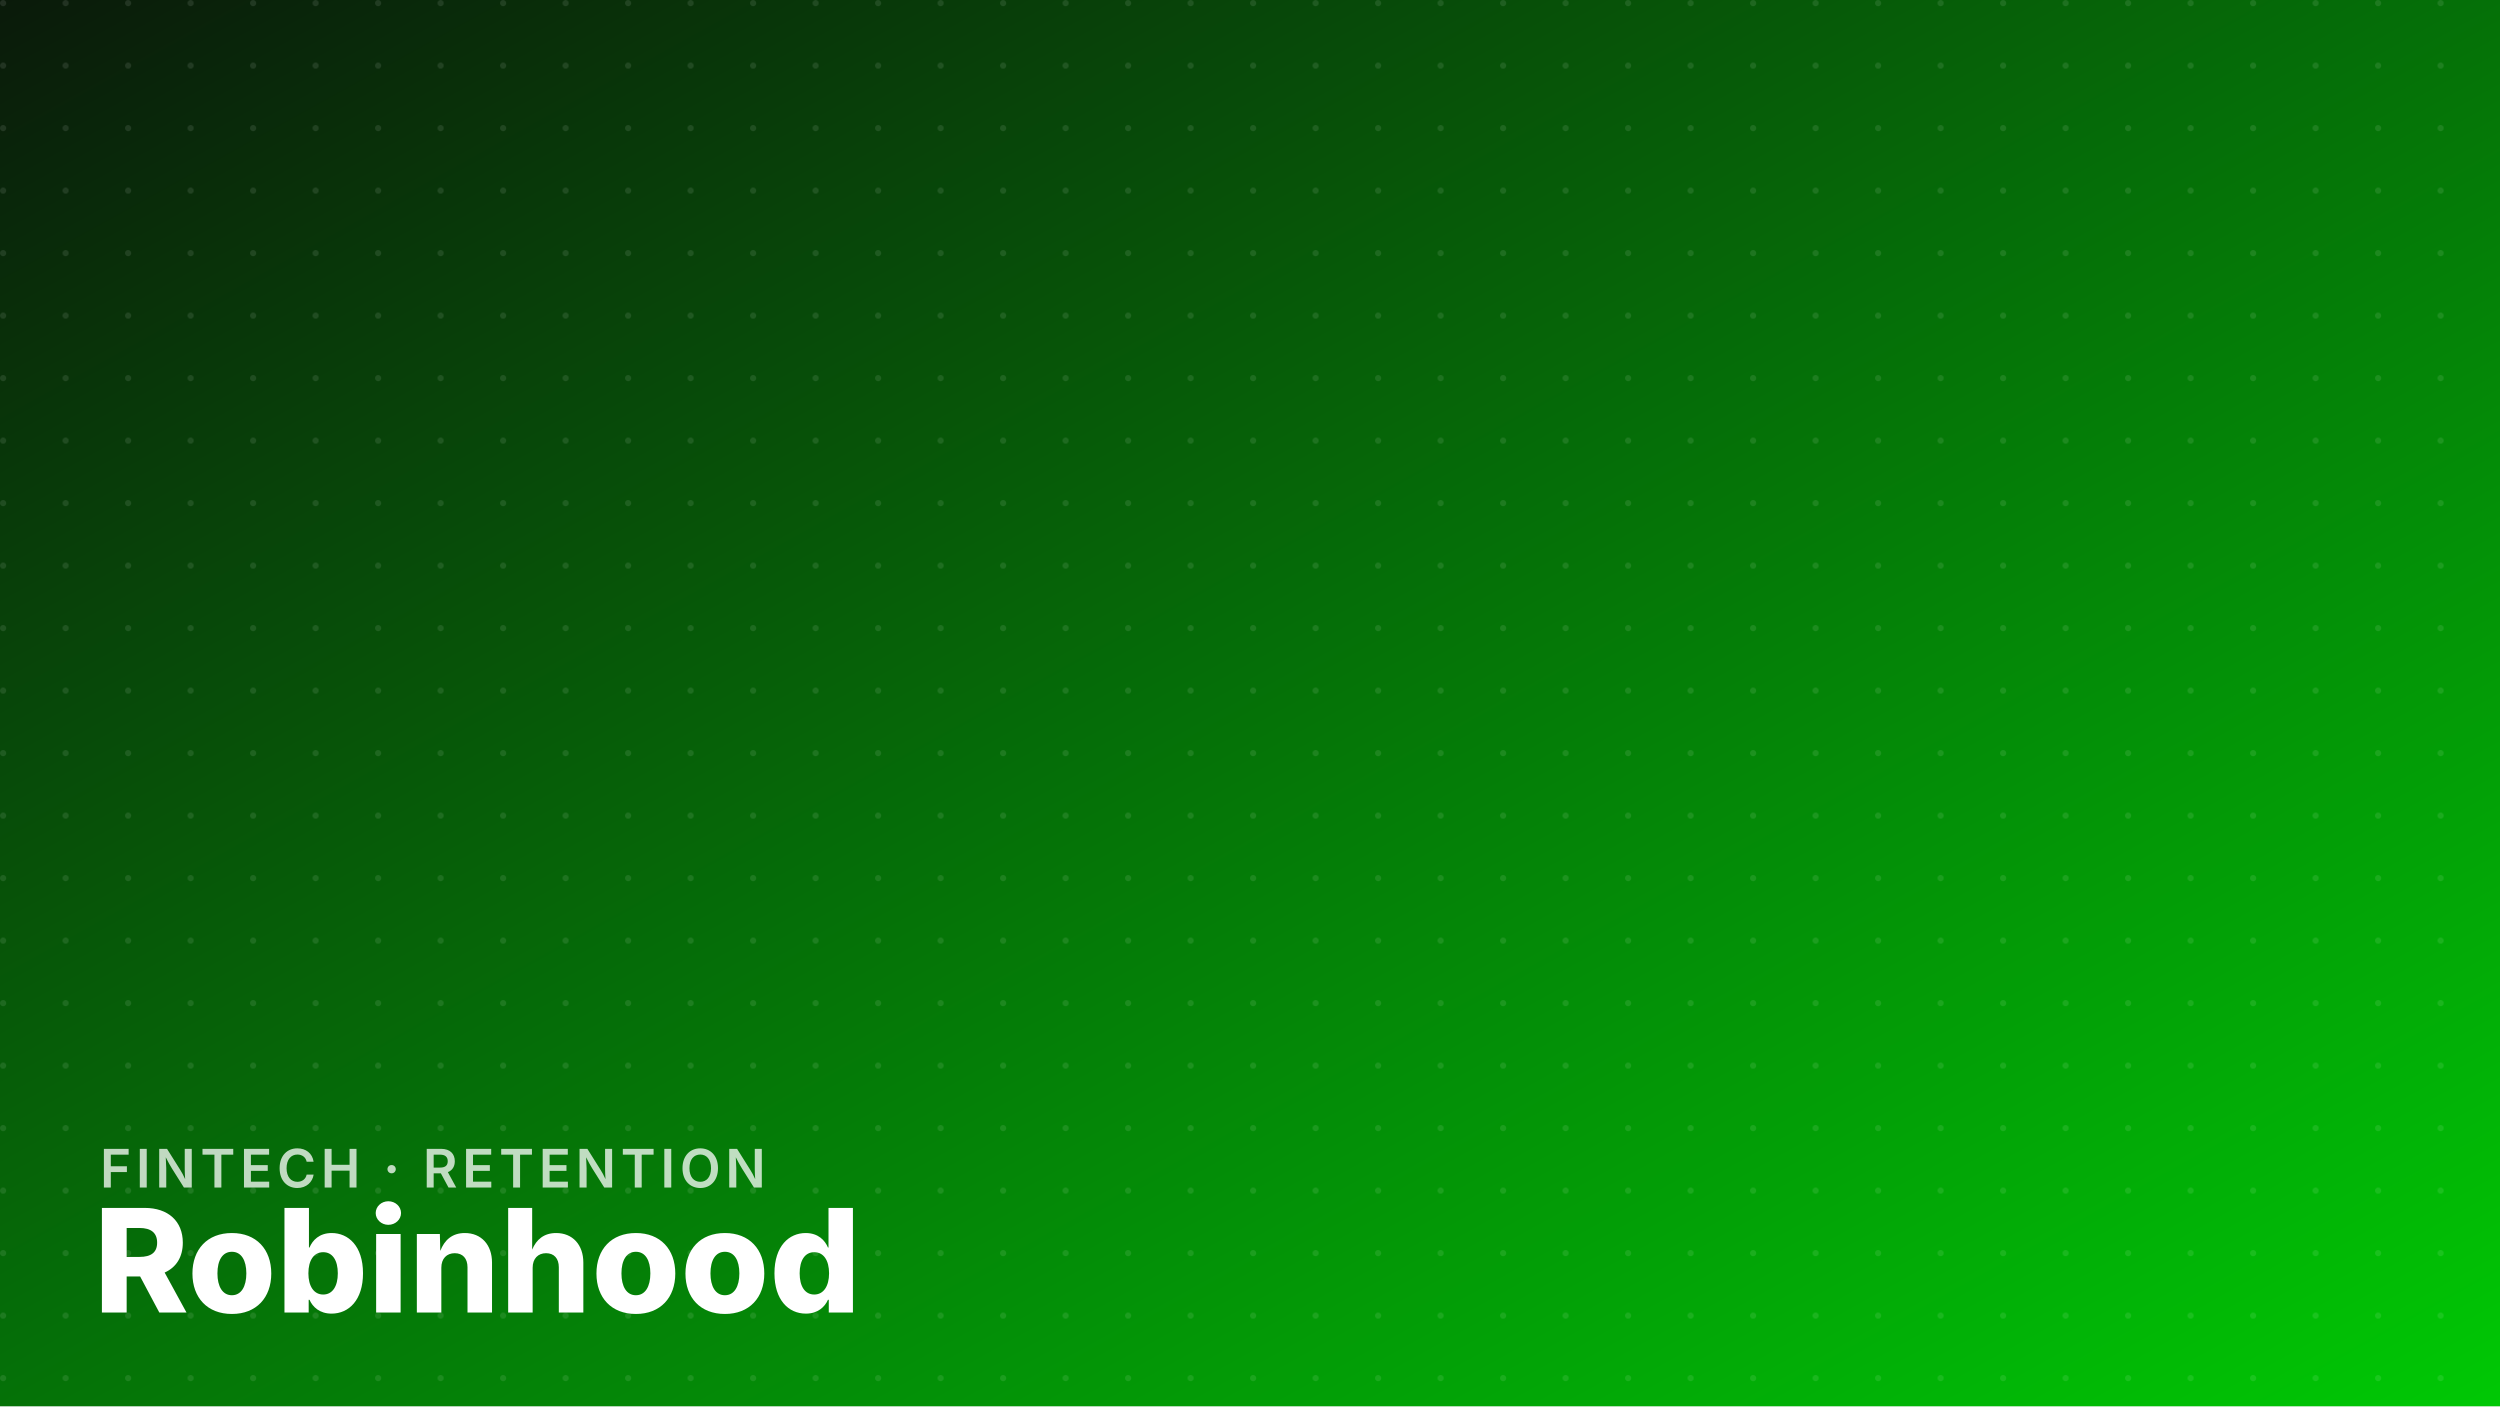
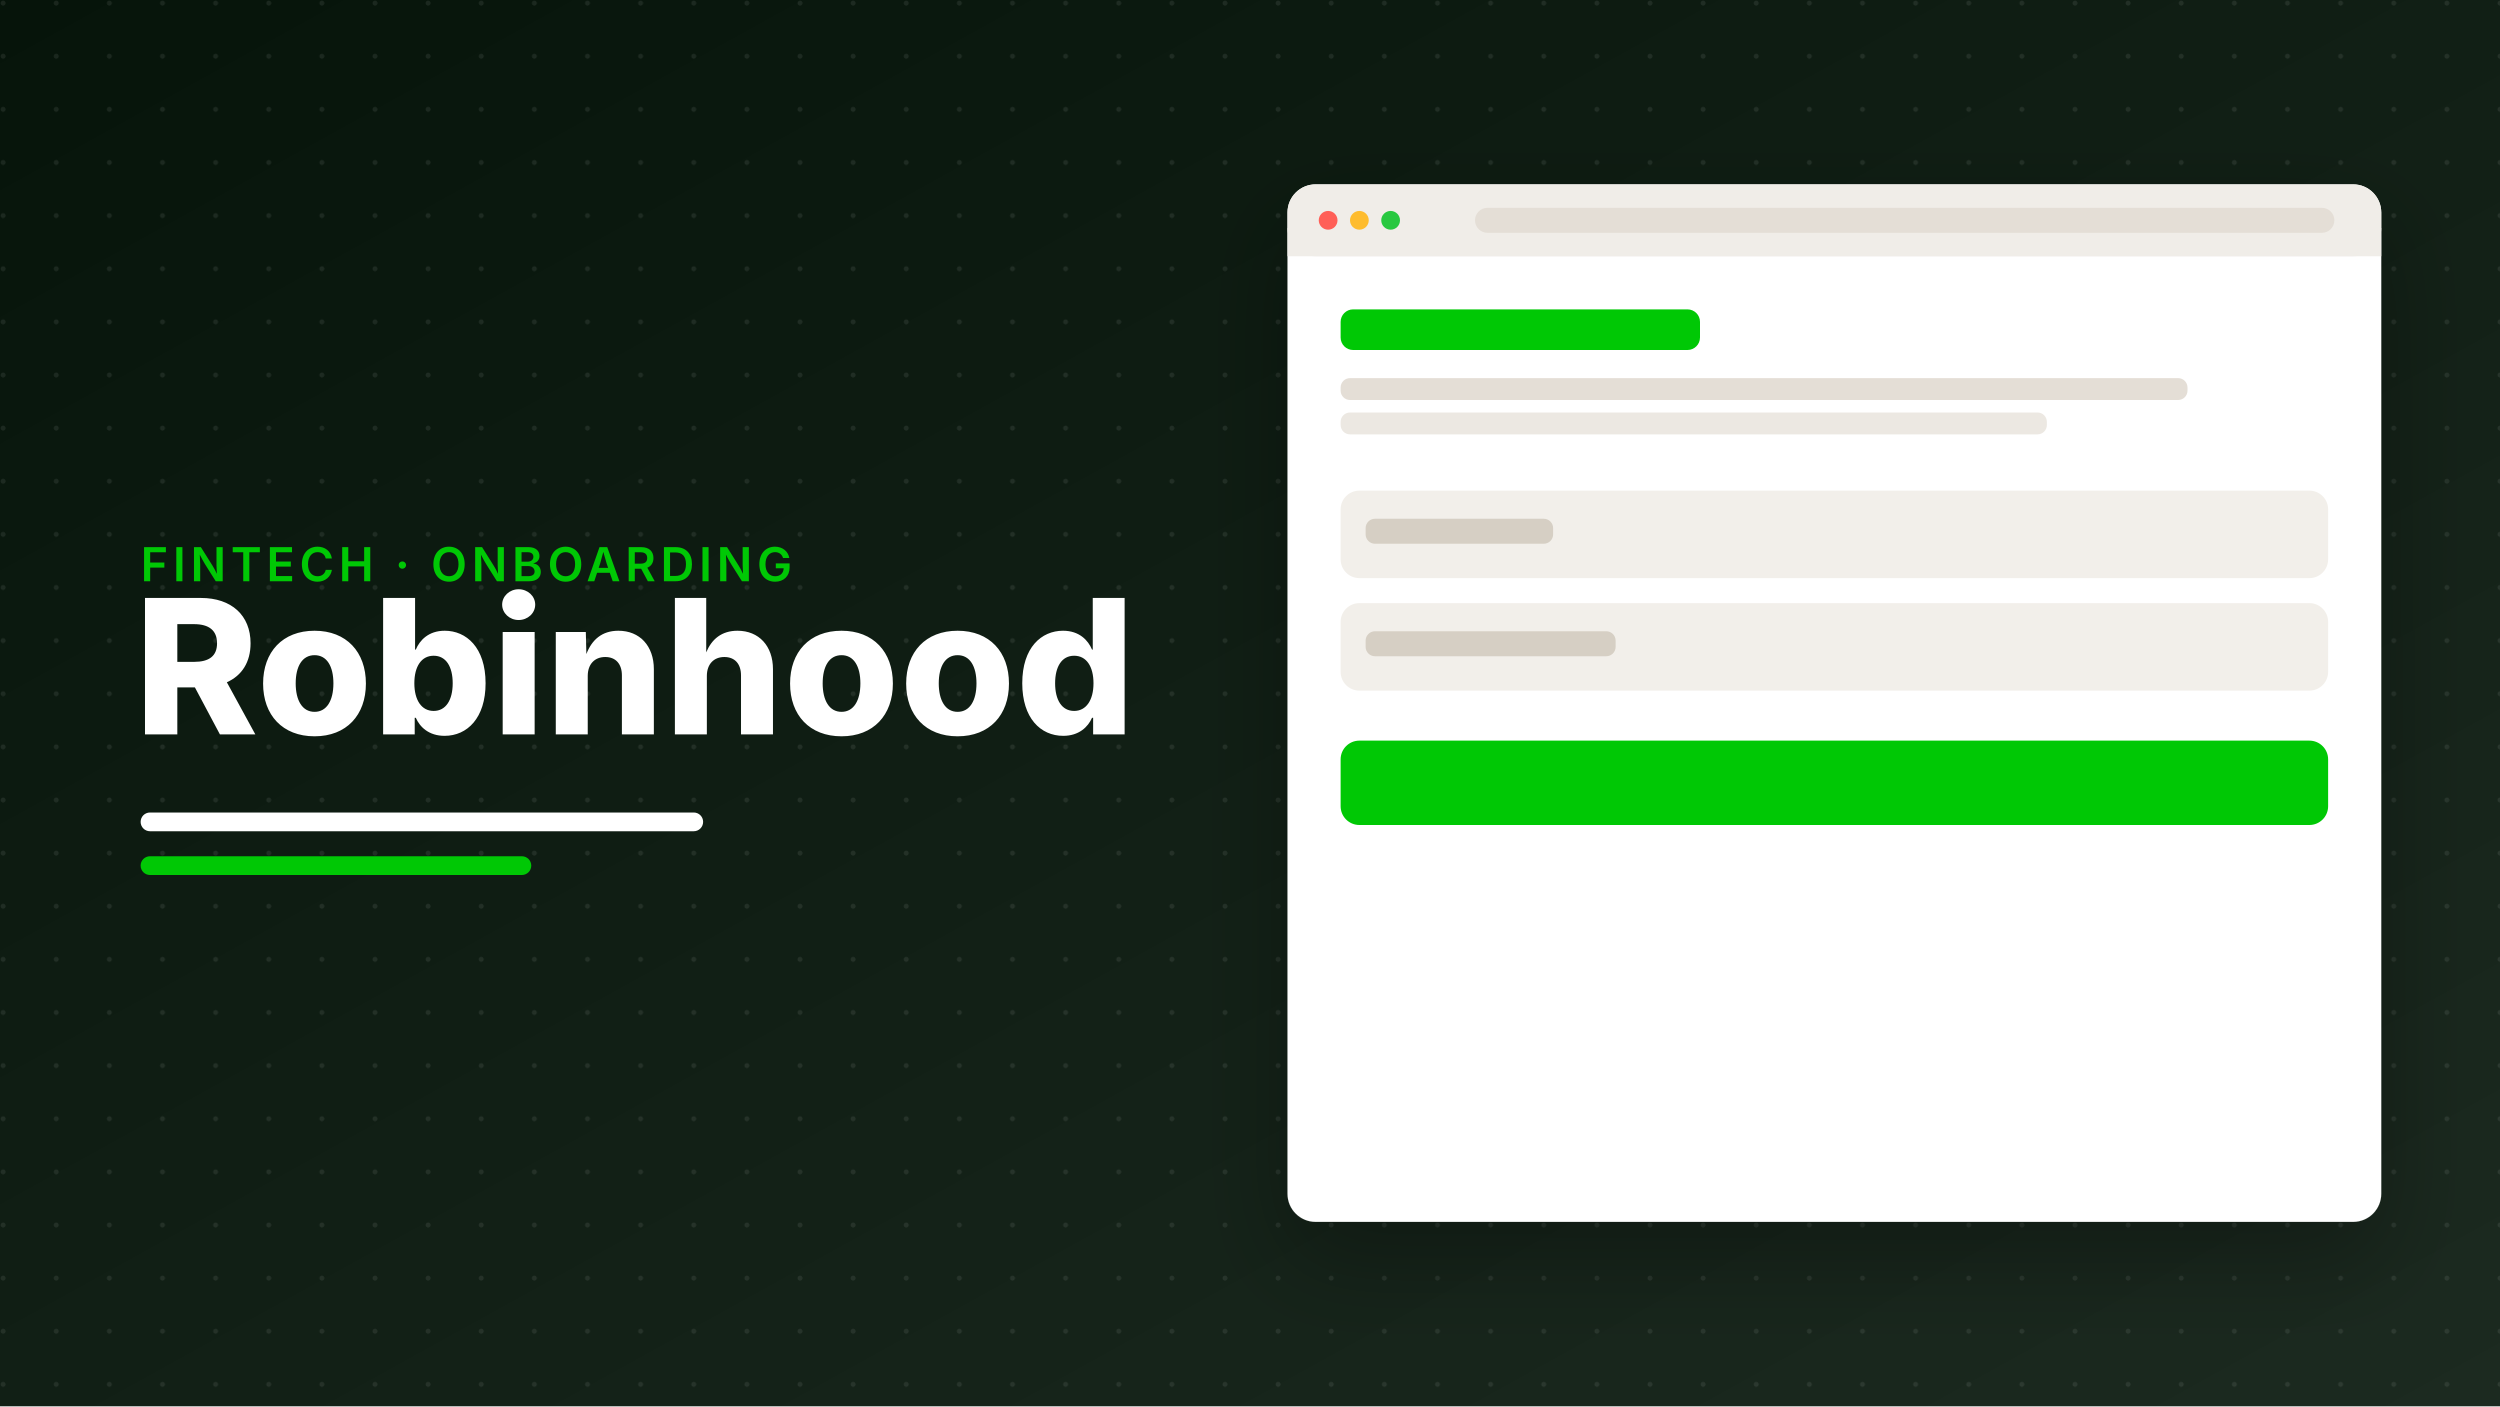
- <svg xmlns="http://www.w3.org/2000/svg" width="1600" height="900" viewBox="0 0 1600 900" role="img" aria-label="Robinhood">
+ <svg xmlns="http://www.w3.org/2000/svg" width="1600" height="900" viewBox="0 0 1600 900" role="img" aria-label="Robinhood UI mockup">
  <defs>
-     <linearGradient id="g" x1="0" y1="0" x2="1" y2="1">
-       <stop offset="0" stop-color="#0a1a0a" />
-       <stop offset="1" stop-color="#00c805" />
+     <linearGradient id="bg" x1="0" y1="0" x2="1" y2="1">
+       <stop offset="0" stop-color="#06140a" />
+       <stop offset="1" stop-color="#1c2a20" />
    </linearGradient>
-     <pattern id="dots" width="40" height="40" patternUnits="userSpaceOnUse">
-       <circle cx="2" cy="2" r="2" fill="#ffffff" opacity="0.10" />
+     <pattern id="dots" width="34" height="34" patternUnits="userSpaceOnUse">
+       <circle cx="2" cy="2" r="1.6" fill="#ffffff" opacity="0.08" />
    </pattern>
+     <filter id="sh" x="-20%" y="-20%" width="140%" height="140%">
+       <feDropShadow dx="0" dy="24" stdDeviation="30" flood-color="#000" flood-opacity="0.30" />
+     </filter>
  </defs>
-   <rect width="1600" height="900" fill="url(#g)" />
-   <rect width="1600" height="900" fill="url(#dots)" />
-   <text x="64" y="760" font-family="Inter, Arial, sans-serif" font-size="34" font-weight="600" fill="#ffffff" opacity="0.75" letter-spacing="3">FINTECH · RETENTION</text>
-   <text x="60" y="840" font-family="Inter, Arial, sans-serif" font-size="92" font-weight="800" fill="#ffffff">Robinhood</text>
+   <rect x="0" y="0" width="1600" height="900" rx="0" fill="url(#bg)" />
+   <rect x="0" y="0" width="1600" height="900" rx="0" fill="url(#dots)" />
+   <text x="90" y="372" font-family="Inter,Arial,sans-serif" font-size="30" font-weight="600" letter-spacing="3" fill="#00c805">FINTECH · ONBOARDING</text>
+   <text x="86" y="470" font-family="Inter,Arial,sans-serif" font-size="120" font-weight="800" fill="#ffffff">Robinhood</text>
+   <rect x="90" y="520" width="360" height="12" rx="6" fill="#ffffff" />
+   <rect x="90" y="548" width="250" height="12" rx="6" fill="#00c805" />
+   <g filter="url(#sh)">
+     <rect x="824" y="118" width="700" height="664" rx="18" fill="#ffffff" />
+   </g>
+   <rect x="824" y="118" width="700" height="46" rx="18" fill="#f0ede8" />
+   <rect x="824" y="146" width="700" height="18" rx="0" fill="#f0ede8" />
+   <circle cx="850" cy="141" r="6" fill="#ff5f57" />
+   <circle cx="870" cy="141" r="6" fill="#febc2e" />
+   <circle cx="890" cy="141" r="6" fill="#28c840" />
+   <rect x="944" y="133" width="550" height="16" rx="8" fill="#e4ded6" />
+   <g transform="translate(824,164)">
+     <rect x="34" y="34" width="230" height="26" rx="8" fill="#00c805" />
+     <rect x="34" y="78" width="542" height="14" rx="6" fill="#e4ded6" />
+     <rect x="34" y="100" width="452" height="14" rx="6" fill="#ece8e2" />
+     <rect x="34" y="150" width="632" height="56" rx="12" fill="#f2efea" />
+     <rect x="50" y="168" width="120" height="16" rx="6" fill="#d6cfc4" />
+     <rect x="34" y="222" width="632" height="56" rx="12" fill="#f2efea" />
+     <rect x="50" y="240" width="160" height="16" rx="6" fill="#d6cfc4" />
+     <rect x="34" y="310" width="632" height="54" rx="12" fill="#00c805" />
+   </g>
</svg>
